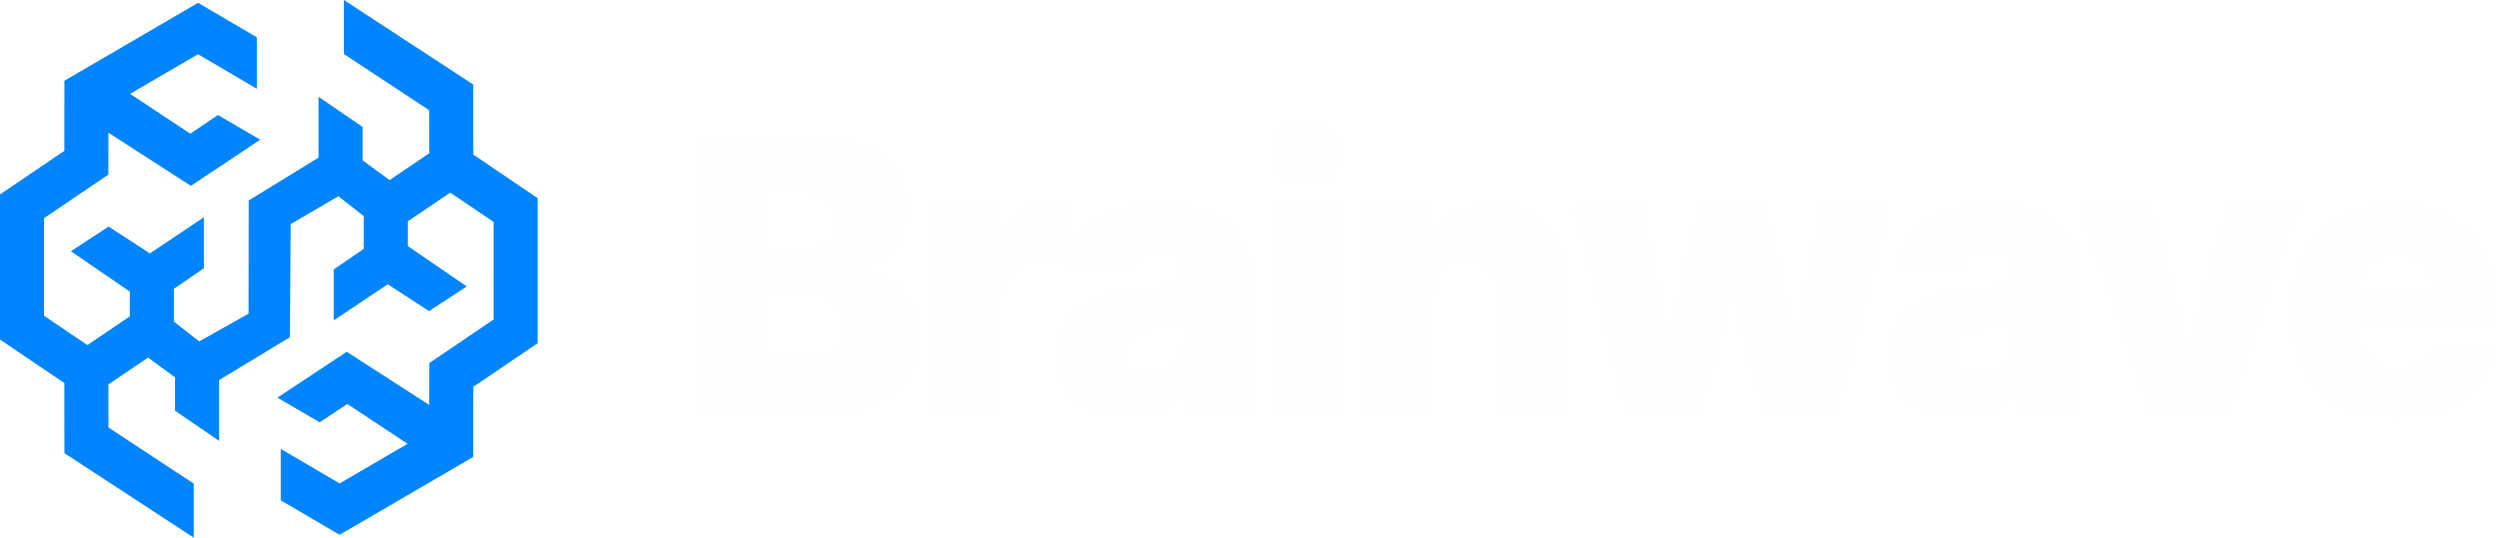
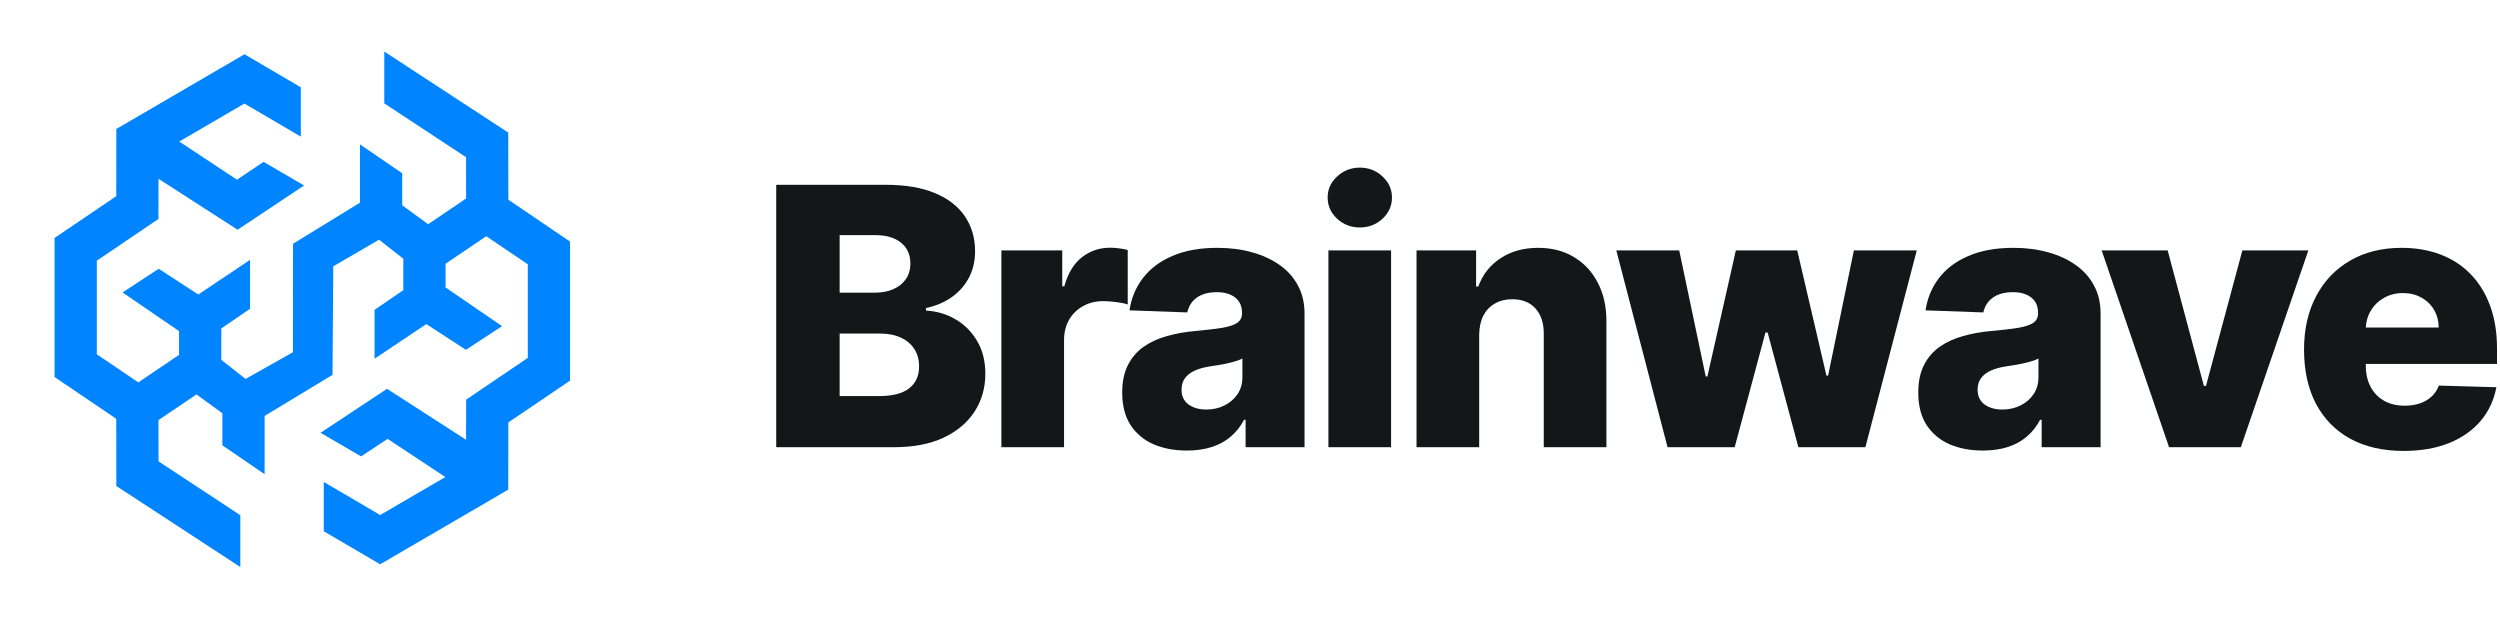
- <svg xmlns="http://www.w3.org/2000/svg" width="186px" height="40px" viewBox="0 0 186 40" version="1.1">
-   <g id="Page-1" stroke="none" stroke-width="1" fill="none" fill-rule="evenodd">
-     <g id="logo" fill-rule="nonzero">
-       <polygon id="Path" fill="#0084FF" points="35.213 11.501 35.206 6.288 25.586 0 25.586 4.022 31.931 8.2 31.936 11.402 28.988 13.398 26.977 11.931 26.977 9.446 23.7 7.204 23.7 11.727 18.505 14.915 18.495 23.335 14.822 25.403 12.937 23.926 12.937 21.488 15.169 19.959 15.169 19.939 15.169 16.166 11.152 18.854 8.081 16.856 5.276 18.693 9.659 21.694 9.659 23.536 6.5 25.674 3.277 23.492 3.277 16.23 8.062 12.991 8.066 9.875 14.203 13.827 19.361 10.394 16.216 8.559 14.159 9.947 9.677 6.983 14.731 4.036 19.11 6.603 19.11 2.775 14.736 0.211 4.794 6.008 4.787 11.223 0 14.465 0 25.257 4.787 28.499 4.794 33.714 14.414 40 14.414 35.981 8.069 31.803 8.064 28.601 11.012 26.605 13.023 28.072 13.023 30.557 16.3 32.798 16.3 28.275 21.569 25.088 21.628 16.667 25.178 14.599 27.063 16.076 27.063 18.514 24.831 20.043 24.831 20.063 24.831 23.837 28.848 21.148 31.919 23.146 34.724 21.309 30.34 18.306 30.34 16.466 33.5 14.329 36.723 16.511 36.723 23.772 31.939 27.012 31.934 30.127 25.797 26.173 20.639 29.584 23.784 31.416 25.841 30.055 30.323 33.019 25.269 35.966 20.89 33.399 20.89 37.225 25.264 39.789 35.206 33.995 35.213 28.779 40 25.537 40 14.743" />
-       <path d="M52,30.704 L52,10.34 L60.492,10.34 C62.016,10.34 63.292,10.556 64.32,10.986 C65.354,11.417 66.129,12.021 66.646,12.796 C67.17,13.572 67.432,14.47 67.432,15.491 C67.432,16.266 67.269,16.959 66.945,17.569 C66.62,18.172 66.172,18.673 65.602,19.07 C65.032,19.468 64.373,19.746 63.624,19.905 L63.624,20.104 C64.445,20.144 65.204,20.366 65.901,20.771 C66.603,21.175 67.167,21.738 67.591,22.461 C68.015,23.177 68.227,24.025 68.227,25.006 C68.227,26.1 67.949,27.078 67.392,27.94 C66.835,28.795 66.03,29.471 64.976,29.968 C63.922,30.459 62.642,30.704 61.138,30.704 L52,30.704 Z M56.922,26.736 L59.965,26.736 C61.032,26.736 61.817,26.534 62.321,26.13 C62.831,25.726 63.087,25.162 63.087,24.44 C63.087,23.916 62.964,23.465 62.719,23.087 C62.474,22.703 62.126,22.408 61.675,22.202 C61.224,21.99 60.684,21.884 60.054,21.884 L56.922,21.884 L56.922,26.736 Z M56.922,18.712 L59.646,18.712 C60.183,18.712 60.66,18.623 61.078,18.444 C61.496,18.265 61.821,18.006 62.053,17.668 C62.291,17.33 62.41,16.923 62.41,16.445 C62.41,15.762 62.169,15.226 61.685,14.835 C61.201,14.443 60.548,14.248 59.726,14.248 L56.922,14.248 L56.922,18.712 Z" id="Shape" fill="#FEFEFE" />
-       <path d="M69.474,30.704 L69.474,15.431 L74.197,15.431 L74.197,18.215 L74.356,18.215 C74.634,17.208 75.088,16.459 75.718,15.968 C76.348,15.471 77.08,15.222 77.915,15.222 C78.141,15.222 78.373,15.239 78.612,15.272 C78.85,15.299 79.072,15.342 79.278,15.401 L79.278,19.627 C79.046,19.548 78.741,19.485 78.363,19.438 C77.992,19.392 77.66,19.369 77.369,19.369 C76.792,19.369 76.272,19.498 75.808,19.756 C75.35,20.008 74.989,20.363 74.724,20.82 C74.465,21.271 74.336,21.801 74.336,22.411 L74.336,30.704 L69.474,30.704 Z" id="Path" fill="#FEFEFE" />
-       <path d="M83.87,30.962 C82.896,30.962 82.031,30.8 81.275,30.475 C80.526,30.144 79.933,29.646 79.495,28.984 C79.064,28.314 78.849,27.476 78.849,26.468 C78.849,25.62 78.998,24.904 79.296,24.32 C79.594,23.737 80.005,23.263 80.529,22.898 C81.053,22.534 81.656,22.259 82.339,22.073 C83.022,21.881 83.751,21.752 84.526,21.685 C85.395,21.606 86.094,21.523 86.624,21.437 C87.155,21.344 87.539,21.215 87.778,21.049 C88.023,20.877 88.146,20.635 88.146,20.323 L88.146,20.273 C88.146,19.763 87.97,19.369 87.619,19.09 C87.267,18.812 86.793,18.673 86.197,18.673 C85.554,18.673 85.037,18.812 84.646,19.09 C84.255,19.369 84.006,19.753 83.9,20.244 L79.415,20.084 C79.548,19.157 79.889,18.328 80.44,17.599 C80.996,16.863 81.759,16.286 82.727,15.869 C83.701,15.444 84.871,15.232 86.237,15.232 C87.211,15.232 88.109,15.348 88.931,15.58 C89.753,15.806 90.469,16.137 91.079,16.575 C91.689,17.005 92.159,17.536 92.491,18.166 C92.829,18.795 92.998,19.514 92.998,20.323 L92.998,30.704 L88.424,30.704 L88.424,28.576 L88.305,28.576 C88.033,29.093 87.685,29.53 87.261,29.889 C86.843,30.247 86.349,30.515 85.779,30.694 C85.216,30.873 84.579,30.962 83.87,30.962 Z M85.371,27.78 C85.895,27.78 86.366,27.674 86.783,27.462 C87.208,27.25 87.546,26.959 87.798,26.587 C88.049,26.209 88.175,25.772 88.175,25.275 L88.175,23.823 C88.036,23.896 87.867,23.962 87.668,24.022 C87.476,24.082 87.264,24.138 87.032,24.191 C86.8,24.244 86.561,24.291 86.316,24.33 C86.071,24.37 85.835,24.407 85.61,24.44 C85.153,24.512 84.762,24.625 84.437,24.778 C84.119,24.93 83.873,25.129 83.701,25.374 C83.535,25.613 83.453,25.898 83.453,26.229 C83.453,26.733 83.632,27.118 83.989,27.383 C84.354,27.648 84.815,27.78 85.371,27.78 Z" id="Shape" fill="#FEFEFE" />
-       <path d="M94.851,30.704 L94.851,15.431 L99.713,15.431 L99.713,30.704 L94.851,30.704 Z M97.287,13.651 C96.604,13.651 96.018,13.426 95.527,12.975 C95.037,12.518 94.791,11.968 94.791,11.325 C94.791,10.688 95.037,10.145 95.527,9.694 C96.018,9.236 96.604,9.008 97.287,9.008 C97.976,9.008 98.563,9.236 99.047,9.694 C99.537,10.145 99.783,10.688 99.783,11.325 C99.783,11.968 99.537,12.518 99.047,12.975 C98.563,13.426 97.976,13.651 97.287,13.651 Z" id="Shape" fill="#FEFEFE" />
-       <path d="M106.55,21.994 L106.55,30.704 L101.688,30.704 L101.688,15.431 L106.312,15.431 L106.312,18.235 L106.481,18.235 C106.819,17.3 107.395,16.568 108.211,16.038 C109.026,15.501 109.997,15.232 111.124,15.232 C112.198,15.232 113.129,15.474 113.918,15.958 C114.714,16.435 115.33,17.105 115.768,17.967 C116.212,18.822 116.43,19.823 116.424,20.97 L116.424,30.704 L111.562,30.704 L111.562,21.924 C111.568,21.076 111.353,20.413 110.915,19.935 C110.484,19.458 109.884,19.22 109.116,19.22 C108.605,19.22 108.154,19.332 107.763,19.558 C107.379,19.776 107.08,20.091 106.868,20.502 C106.663,20.913 106.557,21.41 106.55,21.994 Z" id="Path" fill="#FEFEFE" />
-       <polygon id="Path" fill="#FEFEFE" points="121.168 30.704 117.19 15.431 122.073 15.431 124.131 25.215 124.26 25.215 126.467 15.431 131.23 15.431 133.497 25.146 133.627 25.146 135.625 15.431 140.507 15.431 136.52 30.704 131.32 30.704 128.933 21.805 128.764 21.805 126.378 30.704" />
-       <path d="M145.644,30.962 C144.67,30.962 143.805,30.8 143.049,30.475 C142.3,30.144 141.706,29.646 141.269,28.984 C140.838,28.314 140.623,27.476 140.623,26.468 C140.623,25.62 140.772,24.904 141.07,24.32 C141.368,23.737 141.779,23.263 142.303,22.898 C142.827,22.534 143.43,22.259 144.113,22.073 C144.796,21.881 145.525,21.752 146.3,21.685 C147.169,21.606 147.868,21.523 148.398,21.437 C148.929,21.344 149.313,21.215 149.552,21.049 C149.797,20.877 149.92,20.635 149.92,20.323 L149.92,20.273 C149.92,19.763 149.744,19.369 149.393,19.09 C149.041,18.812 148.567,18.673 147.971,18.673 C147.328,18.673 146.811,18.812 146.42,19.09 C146.028,19.369 145.78,19.753 145.674,20.244 L141.189,20.084 C141.322,19.157 141.663,18.328 142.214,17.599 C142.77,16.863 143.533,16.286 144.501,15.869 C145.475,15.444 146.645,15.232 148.01,15.232 C148.985,15.232 149.883,15.348 150.705,15.58 C151.527,15.806 152.243,16.137 152.853,16.575 C153.463,17.005 153.933,17.536 154.265,18.166 C154.603,18.795 154.772,19.514 154.772,20.323 L154.772,30.704 L150.198,30.704 L150.198,28.576 L150.079,28.576 C149.807,29.093 149.459,29.53 149.035,29.889 C148.617,30.247 148.123,30.515 147.553,30.694 C146.99,30.873 146.353,30.962 145.644,30.962 Z M147.145,27.78 C147.669,27.78 148.14,27.674 148.557,27.462 C148.982,27.25 149.32,26.959 149.572,26.587 C149.823,26.209 149.949,25.772 149.949,25.275 L149.949,23.823 C149.81,23.896 149.641,23.962 149.442,24.022 C149.25,24.082 149.038,24.138 148.806,24.191 C148.574,24.244 148.335,24.291 148.09,24.33 C147.845,24.37 147.609,24.407 147.384,24.44 C146.927,24.512 146.536,24.625 146.211,24.778 C145.893,24.93 145.647,25.129 145.475,25.374 C145.309,25.613 145.226,25.898 145.226,26.229 C145.226,26.733 145.405,27.118 145.763,27.383 C146.128,27.648 146.589,27.78 147.145,27.78 Z" id="Shape" fill="#FEFEFE" />
-       <polygon id="Path" fill="#FEFEFE" points="170.893 15.431 165.653 30.704 160.085 30.704 154.855 15.431 159.976 15.431 162.79 25.951 162.949 25.951 165.773 15.431" />
-       <path d="M178.285,30.992 C176.687,30.992 175.308,30.677 174.148,30.048 C172.995,29.411 172.107,28.506 171.484,27.333 C170.867,26.153 170.559,24.751 170.559,23.127 C170.559,21.549 170.87,20.171 171.493,18.991 C172.117,17.804 172.995,16.883 174.128,16.227 C175.262,15.564 176.598,15.232 178.136,15.232 C179.223,15.232 180.217,15.401 181.118,15.739 C182.02,16.077 182.799,16.578 183.455,17.241 C184.111,17.904 184.622,18.722 184.986,19.697 C185.351,20.665 185.533,21.775 185.533,23.028 L185.533,24.241 L172.259,24.241 L172.259,21.417 L181.009,21.417 C181.002,20.9 180.88,20.439 180.641,20.035 C180.403,19.63 180.074,19.316 179.657,19.09 C179.246,18.858 178.772,18.742 178.235,18.742 C177.691,18.742 177.204,18.865 176.773,19.11 C176.342,19.349 176.001,19.677 175.749,20.095 C175.497,20.505 175.365,20.973 175.351,21.497 L175.351,24.37 C175.351,24.993 175.474,25.54 175.719,26.011 C175.965,26.475 176.313,26.836 176.763,27.095 C177.214,27.353 177.751,27.482 178.374,27.482 C178.805,27.482 179.196,27.423 179.547,27.303 C179.899,27.184 180.2,27.008 180.452,26.776 C180.704,26.544 180.893,26.259 181.019,25.921 L185.484,26.05 C185.298,27.051 184.89,27.923 184.261,28.666 C183.637,29.401 182.819,29.975 181.805,30.386 C180.79,30.79 179.617,30.992 178.285,30.992 Z" id="Path" fill="#FEFEFE" />
-     </g>
-   </g>
+ <svg xmlns="http://www.w3.org/2000/svg" width="194" height="48" viewBox="0 0 194 48" fill="none">
+   <path d="M39.448 15.501L39.44 10.288L29.82 4V8.022L36.166 12.2L36.17 15.402L33.223 17.398L31.212 15.931V13.446L27.934 11.204V15.727L22.74 18.915L22.73 27.335L19.057 29.403L17.171 27.926V25.488L19.403 23.959V23.939V20.166L15.386 22.854L12.316 20.856L9.51 22.693L13.894 25.694V27.536L10.735 29.674L7.512 27.492V20.23L12.296 16.991L12.301 13.875L18.437 17.827L23.595 14.394L20.451 12.559L18.393 13.947L13.911 10.983L18.966 8.036L23.344 10.603V6.775L18.971 4.211L9.028 10.008L9.021 15.223L4.234 18.465V29.257L9.021 32.499L9.028 37.714L18.649 44V39.981L12.303 35.803L12.298 32.6L15.246 30.605L17.257 32.072V34.557L20.534 36.798V32.275L25.803 29.088L25.862 20.667L29.412 18.599L31.298 20.076V22.514L29.065 24.043V24.063V27.837L33.083 25.148L36.153 27.146L38.958 25.309L34.575 22.306V20.466L37.734 18.329L40.957 20.511V27.772L36.173 31.012L36.168 34.127L30.032 30.173L24.874 33.584L28.018 35.416L30.076 34.055L34.558 37.019L29.503 39.966L25.124 37.399V41.225L29.498 43.789L39.44 37.995L39.448 32.779L44.234 29.537V18.743L39.448 15.501Z" fill="#0084FF" />
+   <path d="M60.234 34.704V14.34H68.726C70.251 14.34 71.526 14.556 72.554 14.986C73.588 15.417 74.364 16.021 74.881 16.796C75.404 17.572 75.666 18.47 75.666 19.491C75.666 20.266 75.504 20.959 75.179 21.569C74.854 22.172 74.407 22.673 73.837 23.07C73.267 23.468 72.607 23.746 71.858 23.905V24.104C72.68 24.144 73.439 24.366 74.135 24.771C74.838 25.175 75.401 25.738 75.825 26.461C76.249 27.177 76.462 28.025 76.462 29.006C76.462 30.1 76.183 31.078 75.626 31.94C75.07 32.795 74.264 33.471 73.21 33.968C72.156 34.459 70.877 34.704 69.372 34.704H60.234ZM65.156 30.736H68.199C69.266 30.736 70.052 30.534 70.555 30.13C71.066 29.726 71.321 29.162 71.321 28.44C71.321 27.916 71.198 27.465 70.953 27.087C70.708 26.703 70.36 26.408 69.909 26.202C69.458 25.99 68.918 25.884 68.288 25.884H65.156V30.736ZM65.156 22.712H67.881C68.418 22.712 68.895 22.623 69.312 22.444C69.73 22.265 70.055 22.006 70.287 21.668C70.526 21.33 70.645 20.923 70.645 20.445C70.645 19.762 70.403 19.226 69.919 18.834C69.435 18.443 68.782 18.248 67.96 18.248H65.156V22.712Z" fill="#141718" />
+   <path d="M77.708 34.704V19.431H82.431V22.215H82.59C82.869 21.208 83.323 20.459 83.952 19.968C84.582 19.471 85.315 19.222 86.15 19.222C86.375 19.222 86.607 19.239 86.846 19.272C87.085 19.299 87.307 19.342 87.512 19.401V23.627C87.28 23.548 86.975 23.485 86.597 23.438C86.226 23.392 85.895 23.369 85.603 23.369C85.026 23.369 84.506 23.498 84.042 23.756C83.585 24.008 83.223 24.363 82.958 24.82C82.7 25.271 82.57 25.801 82.57 26.411V34.704H77.708Z" fill="#141718" />
+   <path d="M92.105 34.962C91.13 34.962 90.265 34.8 89.509 34.475C88.76 34.144 88.167 33.647 87.73 32.984C87.299 32.314 87.083 31.476 87.083 30.468C87.083 29.62 87.232 28.904 87.531 28.32C87.829 27.737 88.24 27.263 88.764 26.898C89.287 26.534 89.89 26.259 90.573 26.073C91.256 25.881 91.985 25.752 92.761 25.685C93.629 25.606 94.328 25.523 94.859 25.437C95.389 25.344 95.773 25.215 96.012 25.049C96.257 24.877 96.38 24.635 96.38 24.323V24.273C96.38 23.763 96.204 23.369 95.853 23.09C95.502 22.812 95.028 22.673 94.431 22.673C93.788 22.673 93.271 22.812 92.88 23.09C92.489 23.369 92.24 23.753 92.134 24.244L87.65 24.084C87.782 23.157 88.124 22.328 88.674 21.599C89.231 20.863 89.993 20.286 90.961 19.869C91.935 19.444 93.105 19.232 94.471 19.232C95.445 19.232 96.344 19.348 97.165 19.58C97.987 19.806 98.703 20.137 99.313 20.575C99.923 21.005 100.394 21.536 100.725 22.166C101.063 22.795 101.232 23.514 101.232 24.323V34.704H96.658V32.576H96.539C96.267 33.093 95.919 33.531 95.495 33.889C95.078 34.246 94.584 34.515 94.013 34.694C93.45 34.873 92.814 34.962 92.105 34.962ZM93.606 31.78C94.13 31.78 94.6 31.674 95.018 31.462C95.442 31.25 95.78 30.959 96.032 30.587C96.284 30.209 96.41 29.772 96.41 29.275V27.823C96.271 27.896 96.102 27.962 95.903 28.022C95.71 28.082 95.498 28.138 95.266 28.191C95.034 28.244 94.796 28.291 94.55 28.33C94.305 28.37 94.07 28.407 93.844 28.44C93.387 28.512 92.996 28.625 92.671 28.778C92.353 28.93 92.108 29.129 91.935 29.374C91.77 29.613 91.687 29.898 91.687 30.229C91.687 30.733 91.866 31.118 92.224 31.383C92.588 31.648 93.049 31.78 93.606 31.78Z" fill="#141718" />
+   <path d="M103.085 34.704V19.431H107.948V34.704H103.085ZM105.521 17.651C104.839 17.651 104.252 17.426 103.761 16.975C103.271 16.518 103.026 15.968 103.026 15.325C103.026 14.688 103.271 14.145 103.761 13.694C104.252 13.236 104.839 13.008 105.521 13.008C106.211 13.008 106.797 13.236 107.281 13.694C107.772 14.145 108.017 14.688 108.017 15.325C108.017 15.968 107.772 16.518 107.281 16.975C106.797 17.426 106.211 17.651 105.521 17.651Z" fill="#141718" />
+   <path d="M114.785 25.994V34.704H109.922V19.431H114.546V22.235H114.715C115.053 21.3 115.63 20.568 116.445 20.038C117.26 19.501 118.232 19.232 119.358 19.232C120.432 19.232 121.364 19.474 122.152 19.958C122.948 20.435 123.564 21.105 124.002 21.967C124.446 22.822 124.665 23.823 124.658 24.97V34.704H119.796V25.924C119.803 25.076 119.587 24.413 119.15 23.935C118.719 23.458 118.119 23.22 117.35 23.22C116.839 23.22 116.389 23.332 115.998 23.558C115.613 23.776 115.315 24.091 115.103 24.502C114.897 24.913 114.791 25.41 114.785 25.994Z" fill="#141718" />
+   <path d="M129.402 34.704L125.425 19.431H130.307L132.365 29.215H132.494L134.702 19.431H139.465L141.732 29.146H141.861L143.86 19.431H148.742L144.754 34.704H139.554L137.168 25.805H136.999L134.612 34.704H129.402Z" fill="#141718" />
+   <path d="M153.878 34.962C152.904 34.962 152.039 34.8 151.283 34.475C150.534 34.144 149.941 33.647 149.503 32.984C149.072 32.314 148.857 31.476 148.857 30.468C148.857 29.62 149.006 28.904 149.305 28.32C149.603 27.737 150.014 27.263 150.537 26.898C151.061 26.534 151.664 26.259 152.347 26.073C153.03 25.881 153.759 25.752 154.535 25.685C155.403 25.606 156.102 25.523 156.633 25.437C157.163 25.344 157.547 25.215 157.786 25.049C158.031 24.877 158.154 24.635 158.154 24.323V24.273C158.154 23.763 157.978 23.369 157.627 23.09C157.276 22.812 156.802 22.673 156.205 22.673C155.562 22.673 155.045 22.812 154.654 23.09C154.263 23.369 154.014 23.753 153.908 24.244L149.424 24.084C149.556 23.157 149.898 22.328 150.448 21.599C151.005 20.863 151.767 20.286 152.735 19.869C153.709 19.444 154.879 19.232 156.245 19.232C157.219 19.232 158.117 19.348 158.939 19.58C159.761 19.806 160.477 20.137 161.087 20.575C161.697 21.005 162.168 21.536 162.499 22.166C162.837 22.795 163.006 23.514 163.006 24.323V34.704H158.432V32.576H158.313C158.041 33.093 157.693 33.531 157.269 33.889C156.851 34.246 156.358 34.515 155.787 34.694C155.224 34.873 154.588 34.962 153.878 34.962ZM155.38 31.78C155.903 31.78 156.374 31.674 156.792 31.462C157.216 31.25 157.554 30.959 157.806 30.587C158.058 30.209 158.184 29.772 158.184 29.275V27.823C158.045 27.896 157.876 27.962 157.677 28.022C157.484 28.082 157.272 28.138 157.04 28.191C156.808 28.244 156.57 28.291 156.324 28.33C156.079 28.37 155.844 28.407 155.618 28.44C155.161 28.512 154.77 28.625 154.445 28.778C154.127 28.93 153.882 29.129 153.709 29.374C153.544 29.613 153.461 29.898 153.461 30.229C153.461 30.733 153.64 31.118 153.998 31.383C154.362 31.648 154.823 31.78 155.38 31.78Z" fill="#141718" />
+   <path d="M179.128 19.431L173.888 34.704H168.319L163.089 19.431H168.21L171.024 29.951H171.183L174.007 19.431H179.128Z" fill="#141718" />
+   <path d="M186.519 34.992C184.922 34.992 183.543 34.677 182.383 34.048C181.229 33.411 180.341 32.506 179.718 31.333C179.101 30.153 178.793 28.751 178.793 27.127C178.793 25.549 179.105 24.171 179.728 22.991C180.351 21.804 181.229 20.883 182.363 20.227C183.496 19.564 184.832 19.232 186.37 19.232C187.457 19.232 188.451 19.401 189.353 19.739C190.254 20.077 191.033 20.578 191.689 21.241C192.346 21.904 192.856 22.722 193.221 23.697C193.585 24.665 193.768 25.775 193.768 27.028V28.241H180.493V25.417H189.243C189.237 24.9 189.114 24.439 188.876 24.035C188.637 23.63 188.309 23.316 187.891 23.09C187.48 22.858 187.006 22.742 186.469 22.742C185.926 22.742 185.439 22.865 185.008 23.11C184.577 23.349 184.235 23.677 183.984 24.095C183.732 24.505 183.599 24.973 183.586 25.497V28.37C183.586 28.993 183.708 29.54 183.954 30.011C184.199 30.475 184.547 30.836 184.998 31.095C185.449 31.353 185.985 31.482 186.609 31.482C187.039 31.482 187.431 31.423 187.782 31.303C188.133 31.184 188.435 31.008 188.687 30.776C188.939 30.544 189.127 30.259 189.253 29.921L193.718 30.05C193.532 31.051 193.125 31.923 192.495 32.666C191.872 33.401 191.053 33.975 190.039 34.386C189.025 34.79 187.851 34.992 186.519 34.992Z" fill="#141718" />
</svg>
